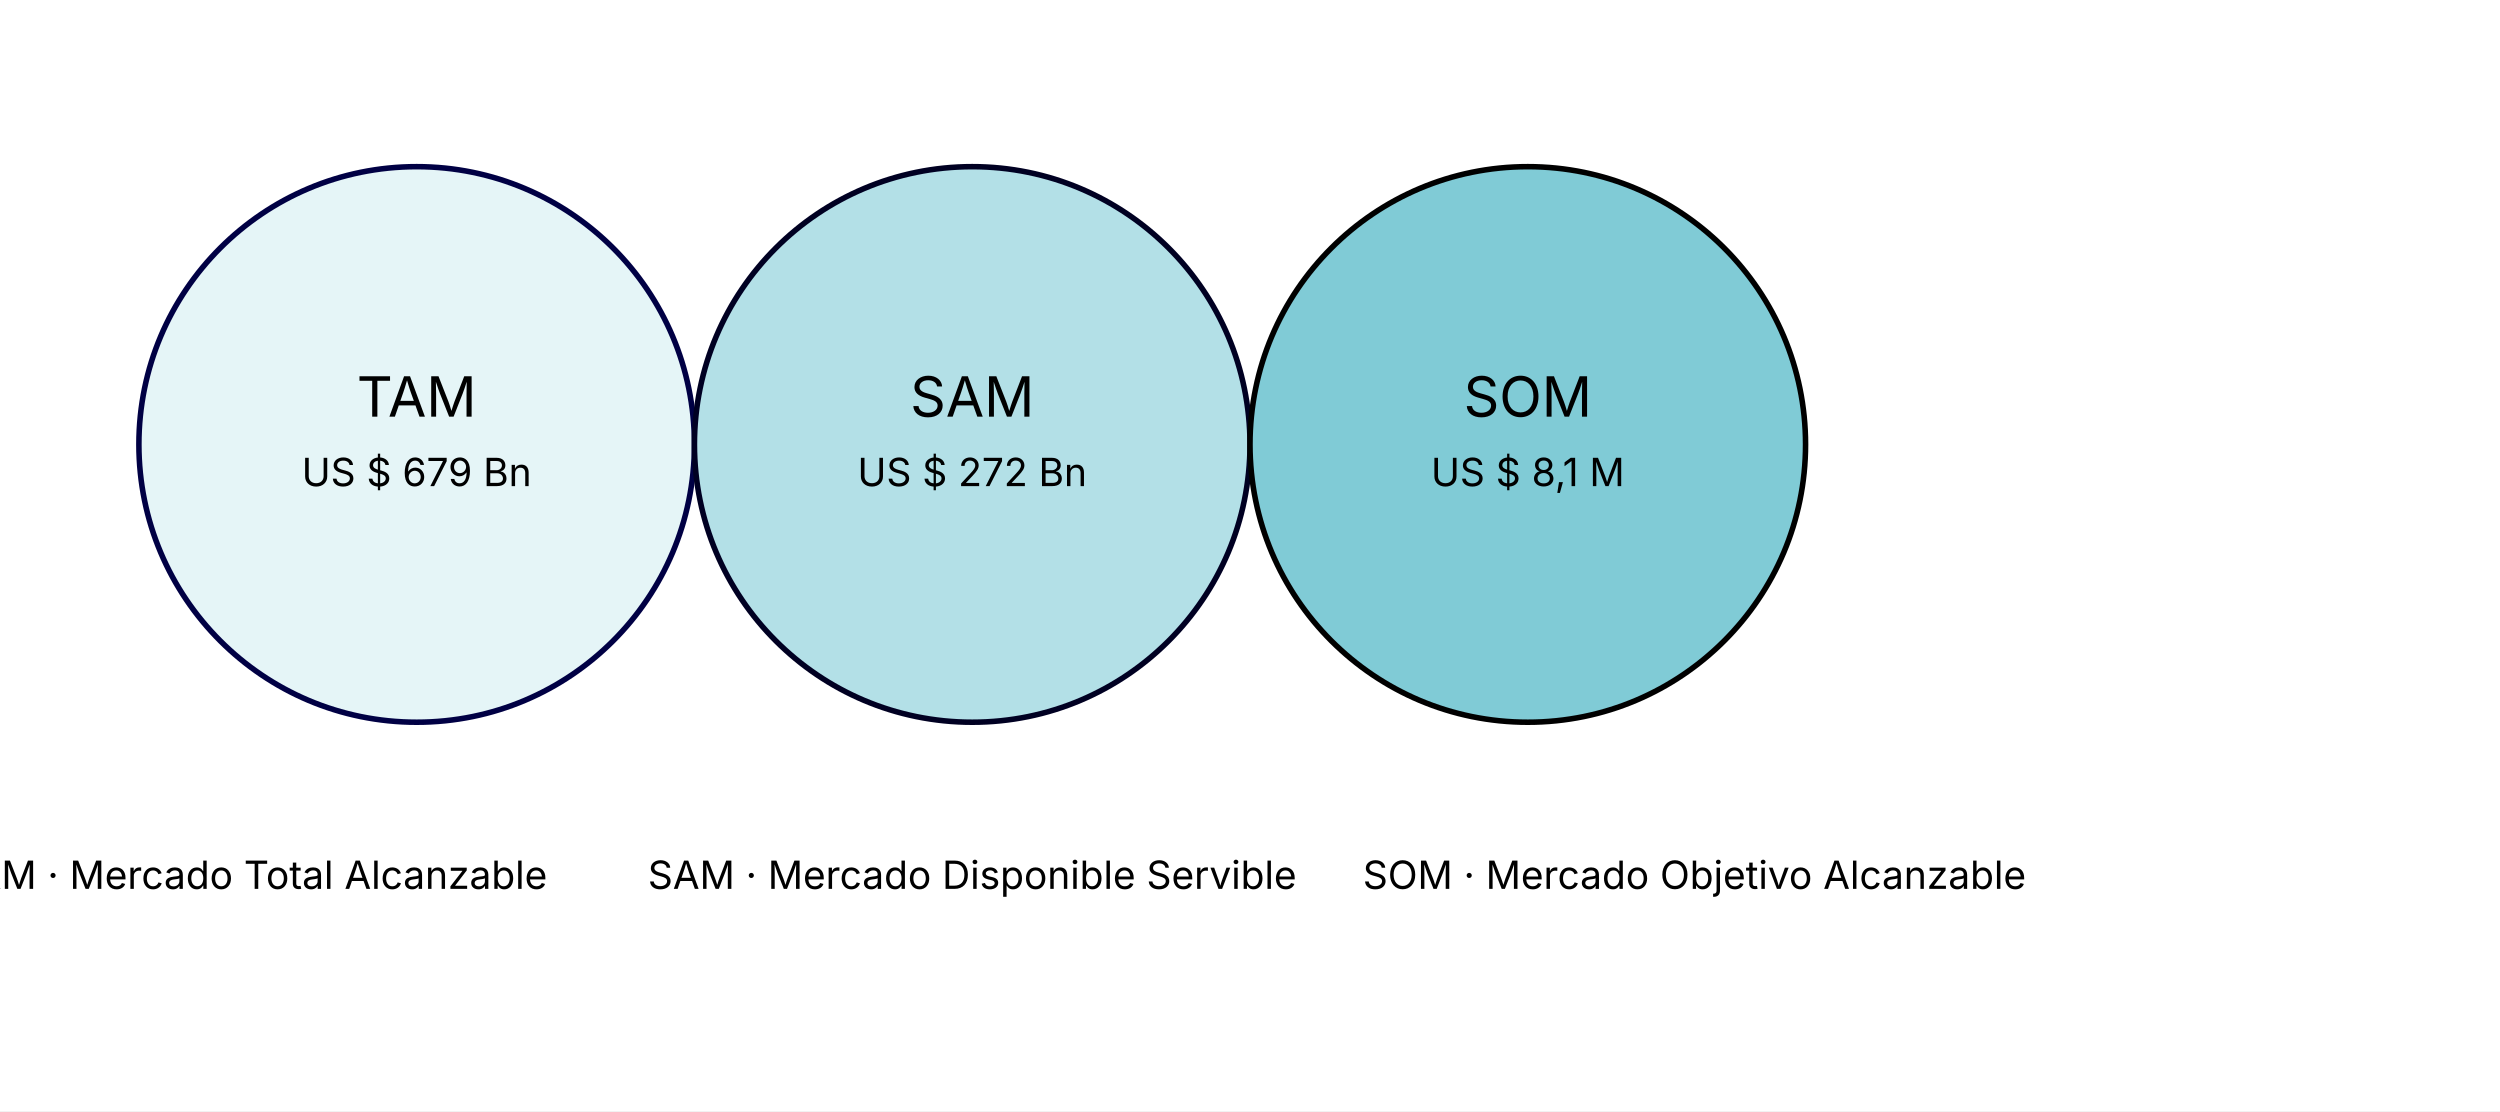
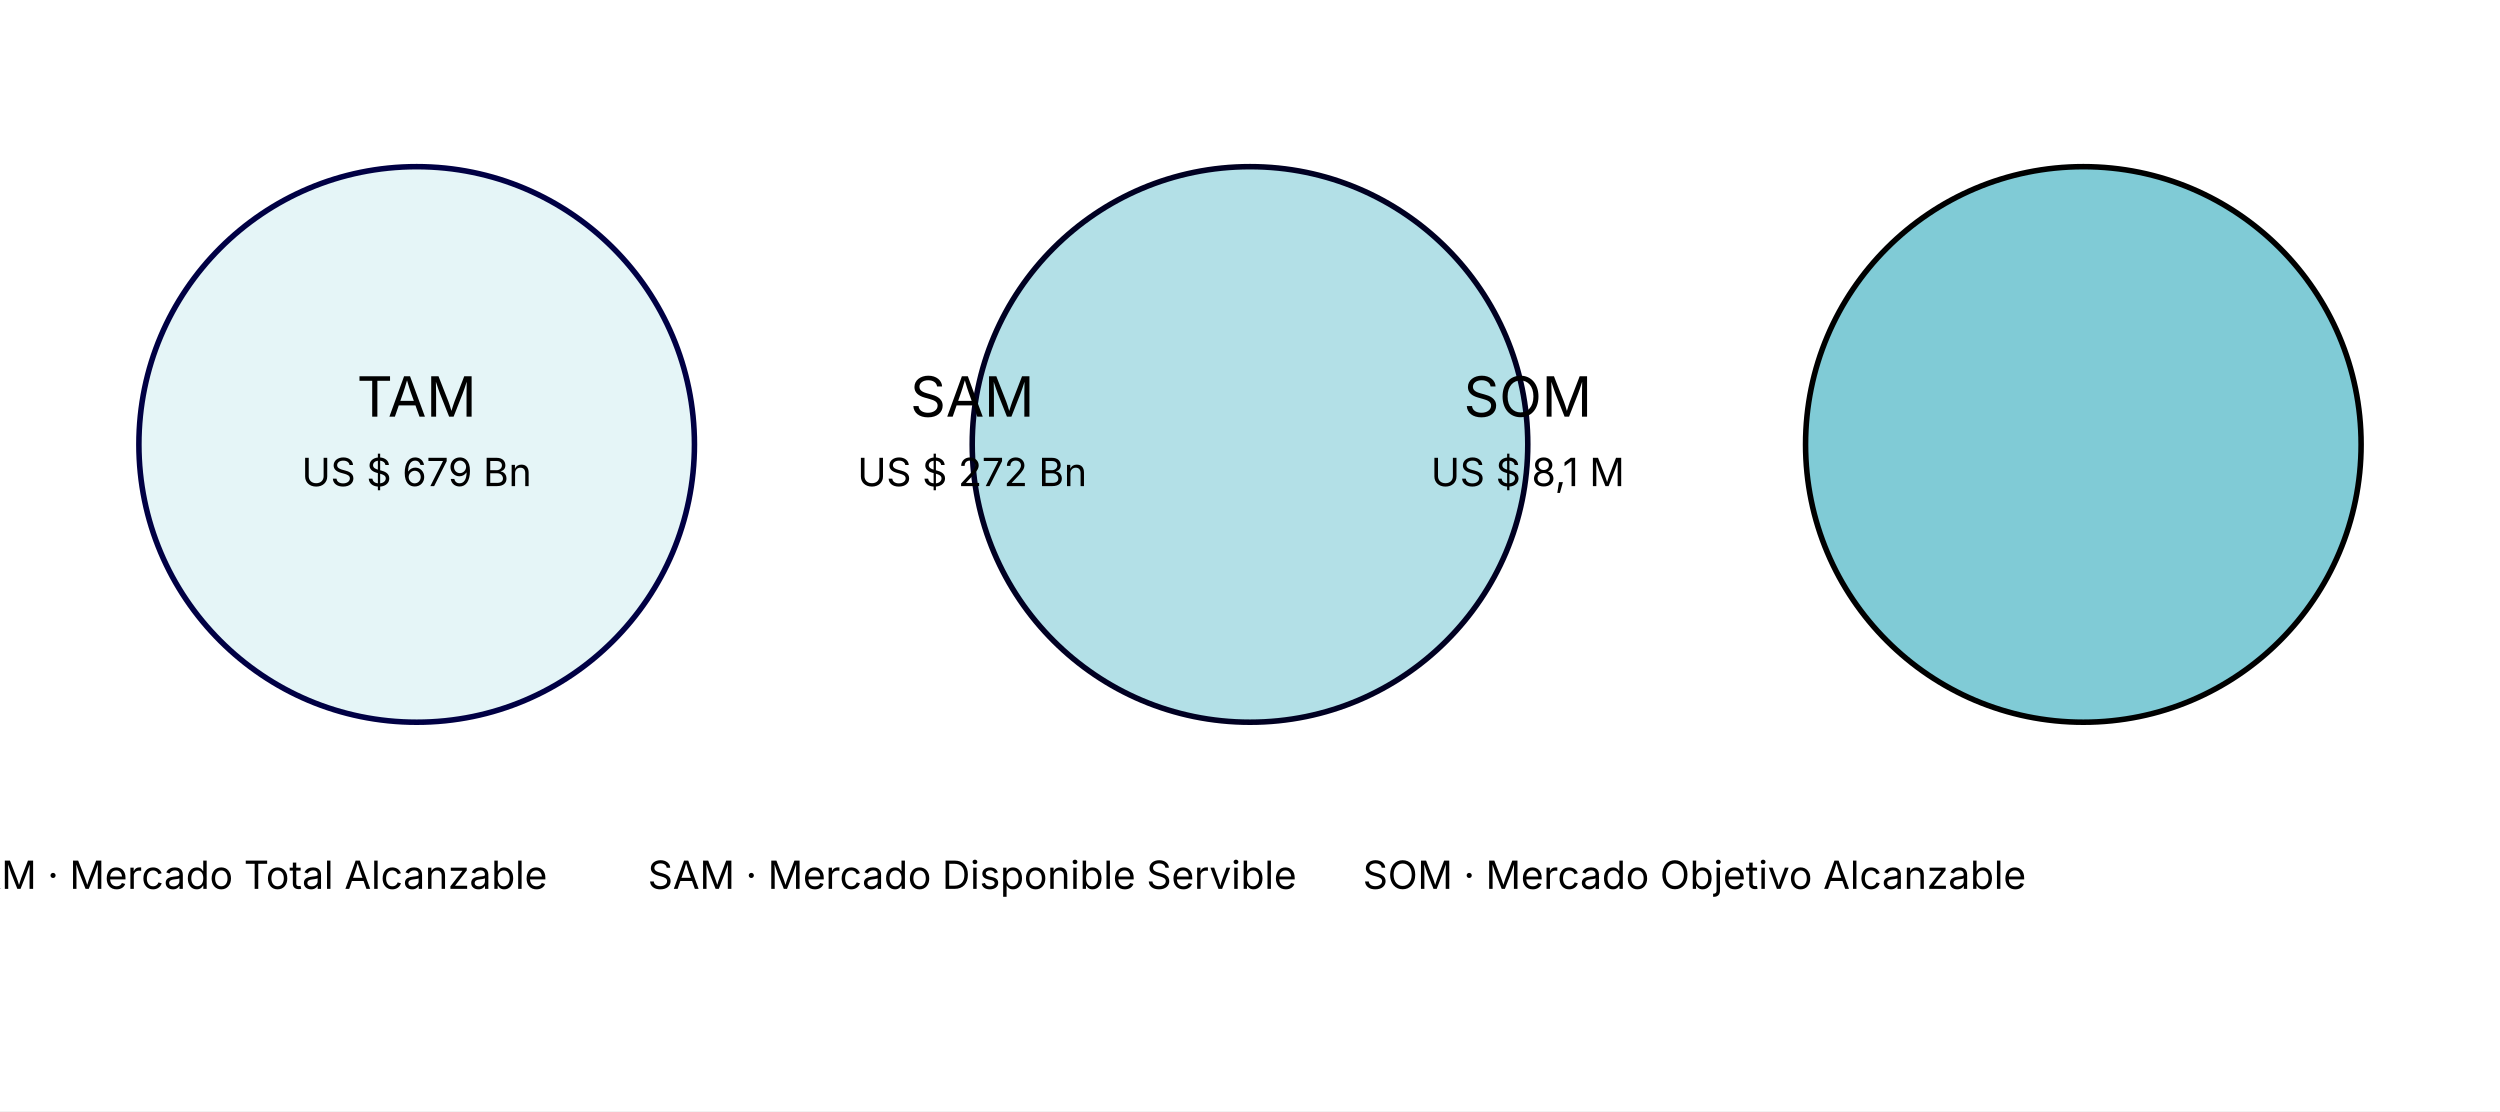
<svg xmlns="http://www.w3.org/2000/svg" width="900" height="400" viewBox="0 0 900 400" font-family="Inter, Helvetica, Arial, sans-serif">
  <rect width="100%" height="100%" fill="#FFFFFF" />
  <circle cx="150" cy="160" r="100" fill="#E5F5F7" stroke="#004" stroke-width="2" />
-   <circle cx="350" cy="160" r="100" fill="#B3E0E7" stroke="#002" stroke-width="2" />
-   <circle cx="550" cy="160" r="100" fill="#80CBD6" stroke="#000" stroke-width="2" />
+   <circle cx="450" cy="160" r="100" fill="#B3E0E7" stroke="#002" stroke-width="2" />
+   <circle cx="750" cy="160" r="100" fill="#80CBD6" stroke="#000" stroke-width="2" />
  <text x="150" y="150" text-anchor="middle" font-size="20" fill="#000">TAM</text>
  <text x="150" y="175" text-anchor="middle" font-size="14" fill="#000">US $ 679 Bn</text>
  <text x="350" y="150" text-anchor="middle" font-size="20" fill="#000">SAM</text>
  <text x="350" y="175" text-anchor="middle" font-size="14" fill="#000">US $ 272 Bn</text>
  <text x="550" y="150" text-anchor="middle" font-size="20" fill="#000">SOM</text>
  <text x="550" y="175" text-anchor="middle" font-size="14" fill="#000">US $ 8,1 M</text>
  <text x="90" y="320" font-size="14" fill="#000" text-anchor="middle">
    TAM · Mercado Total Alcanzable
  </text>
  <text x="350" y="320" font-size="14" fill="#000" text-anchor="middle">
    SAM · Mercado Disponible Servible
  </text>
  <text x="610" y="320" font-size="14" fill="#000" text-anchor="middle">
    SOM · Mercado Objetivo Alcanzable
  </text>
</svg>
